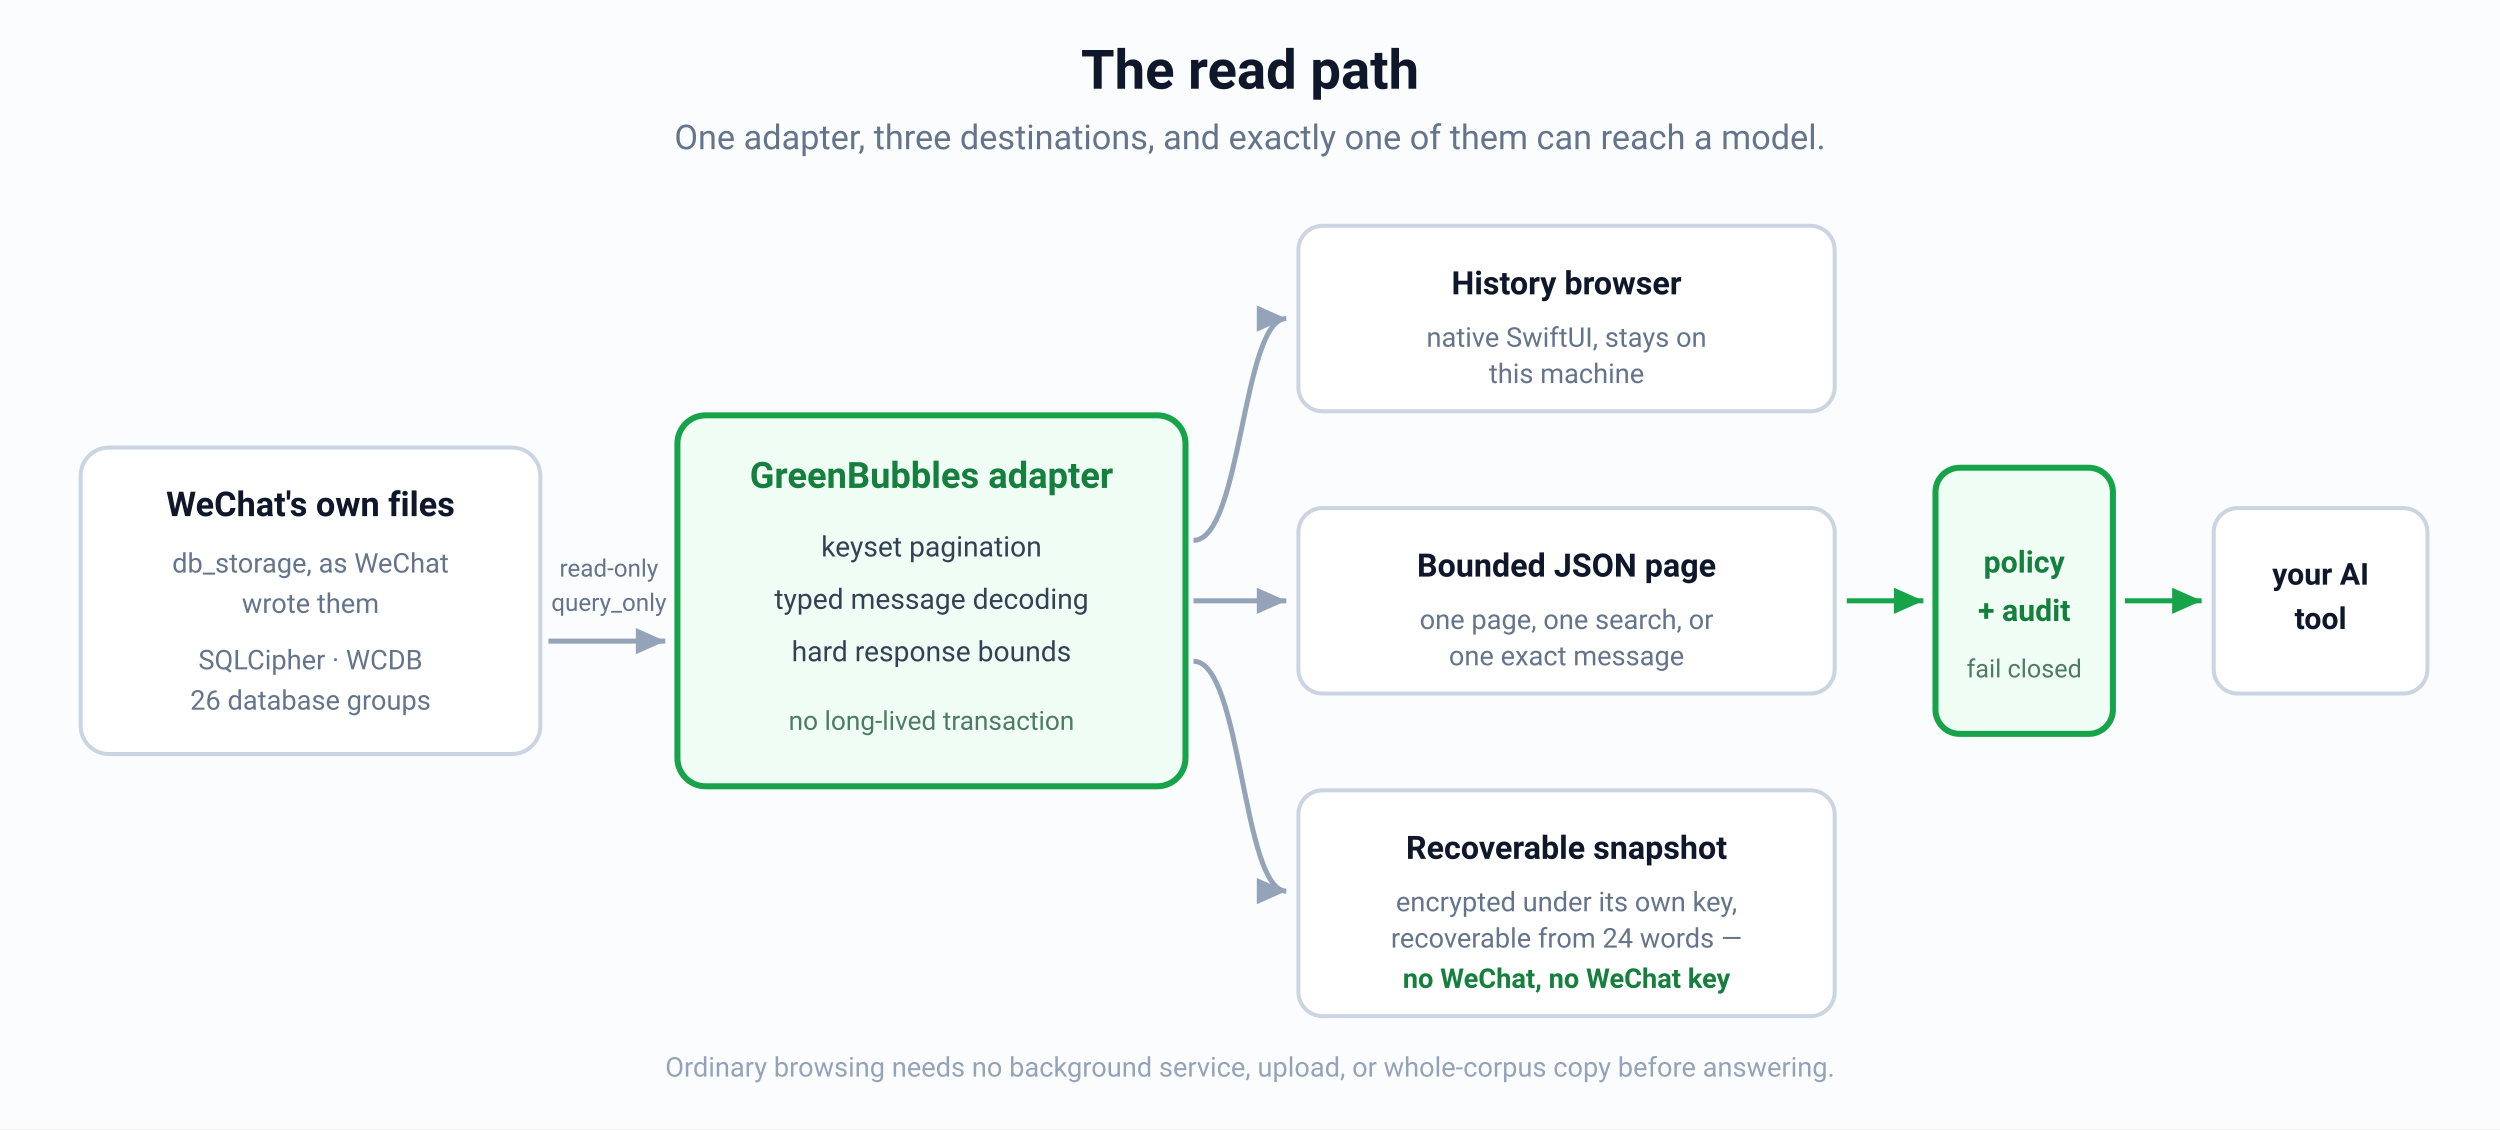
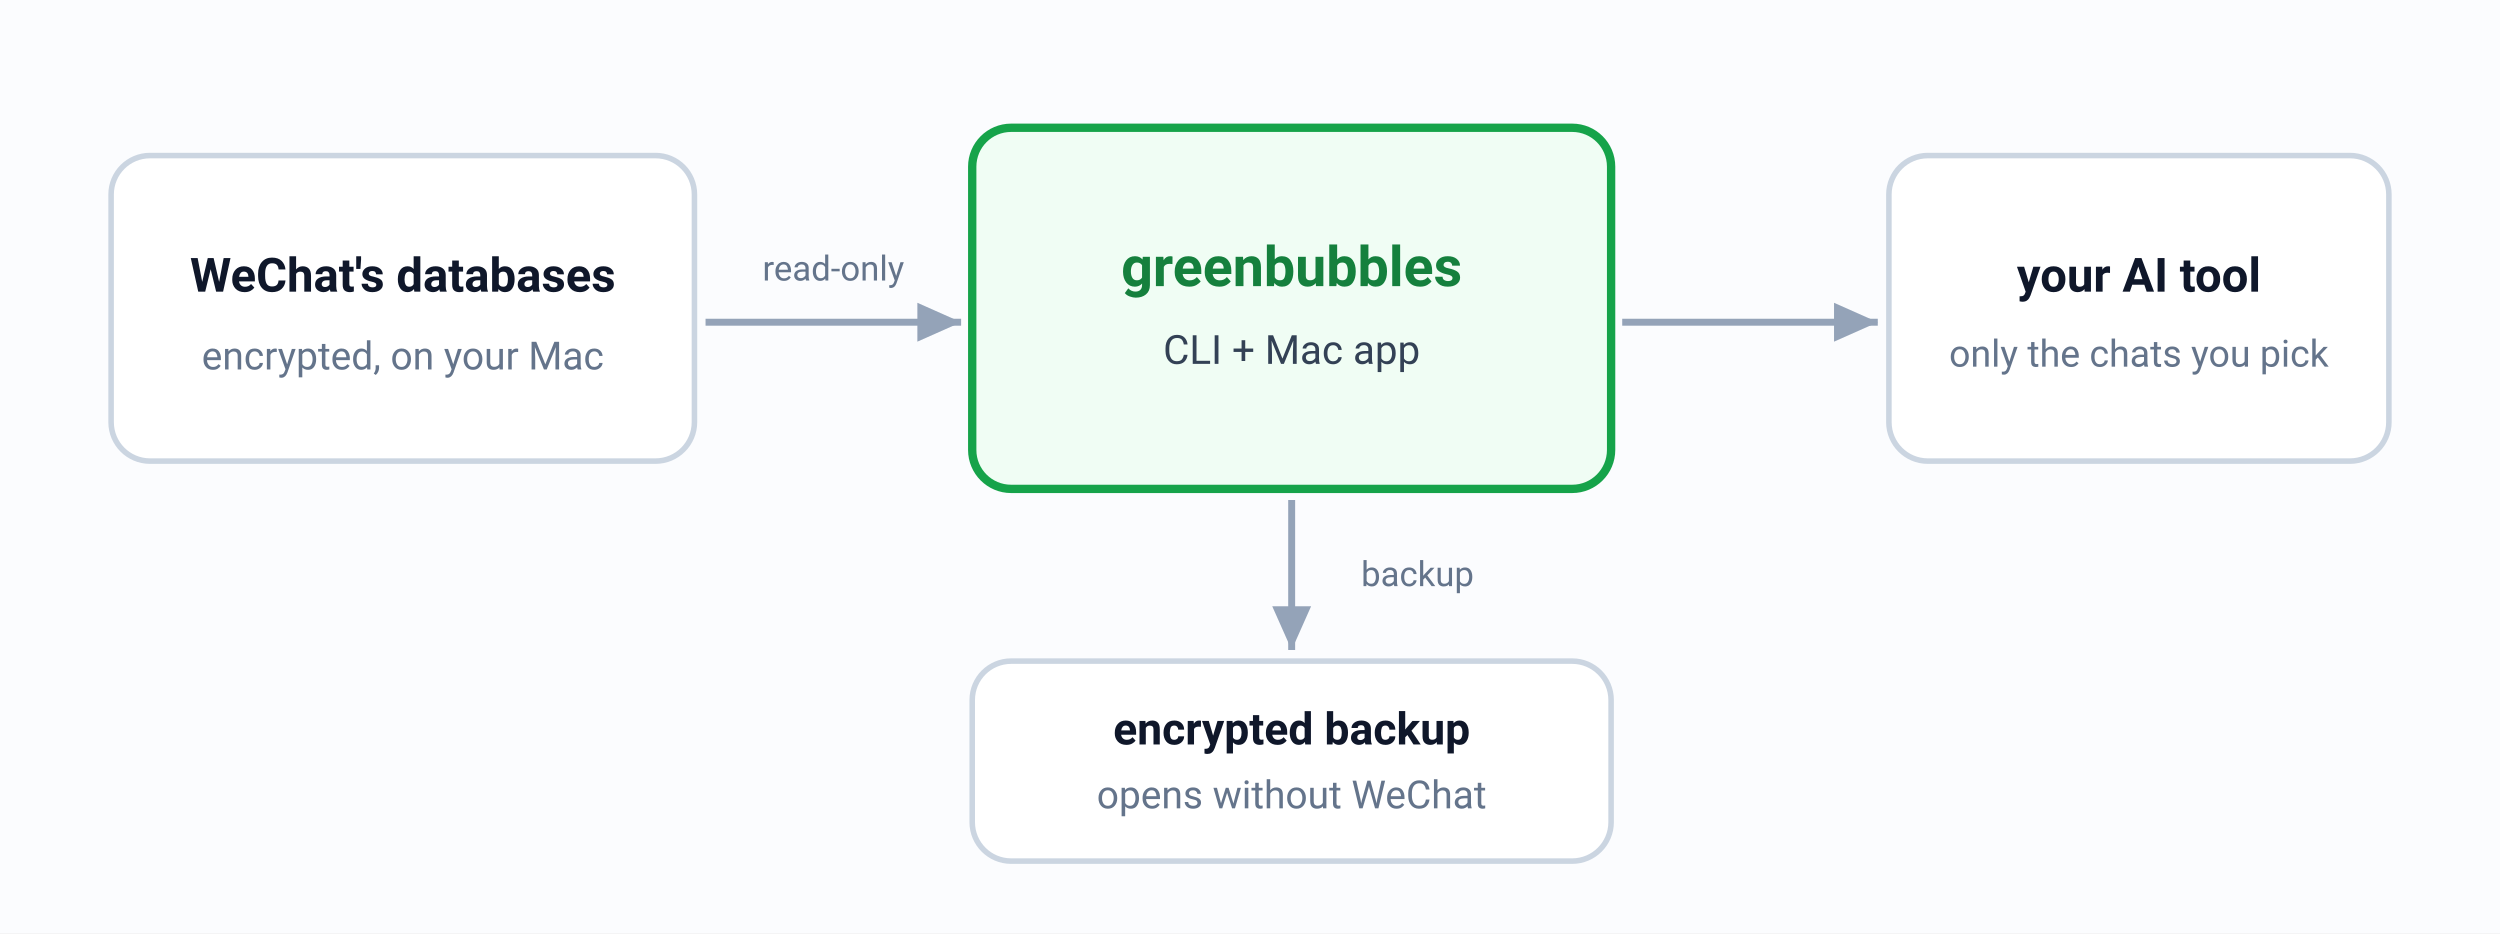
- <svg xmlns="http://www.w3.org/2000/svg" viewBox="0 0 1240 560" width="1240" height="560" font-family="-apple-system, BlinkMacSystemFont, 'Segoe UI', Roboto, Helvetica, Arial, sans-serif" role="img" aria-label="A diagram of the read path. WeChat's own encrypted SQLCipher databases are opened read-only with query_only enabled. A single adapter performs keyset pagination, typed decoding and bound enforcement, and feeds three destinations: the native history browser, a bounded JSON page on the command line, and a recoverable snapshot encrypted under its own key that can be reopened without WeChat. Only the command-line page passes through the policy and audit gate on its way to an AI tool.">
+ <svg xmlns="http://www.w3.org/2000/svg" viewBox="0 0 900 336" width="900" height="336" font-family="-apple-system, BlinkMacSystemFont, 'Segoe UI', Roboto, Helvetica, Arial, sans-serif" role="img" aria-label="WeChat's encrypted databases sit on your Mac. GreenBubbles, a command-line tool and Mac app, reads them read-only and passes on only the chats you pick to your AI tool. It can also write an encrypted backup that opens without WeChat.">
  <defs>
-     <marker id="h-slate" viewBox="0 0 10 10" refX="9" refY="5" markerWidth="6.5" markerHeight="6.5" orient="auto-start-reverse">
+     <marker id="a" viewBox="0 0 10 10" refX="9" refY="5" markerWidth="7" markerHeight="7" orient="auto-start-reverse">
      <path d="M 0 1 L 9 5 L 0 9 z" fill="#94A3B8" />
    </marker>
-     <marker id="h-green" viewBox="0 0 10 10" refX="9" refY="5" markerWidth="6.5" markerHeight="6.5" orient="auto-start-reverse">
-       <path d="M 0 1 L 9 5 L 0 9 z" fill="#16A34A" />
-     </marker>
  </defs>
-   <rect x="0" y="0" width="1240" height="560" fill="#FBFCFE" />
-   <text x="620" y="44" text-anchor="middle" font-size="27" font-weight="700" fill="#0F172A">The read path</text>
-   <text x="620" y="74" text-anchor="middle" font-size="17" fill="#64748B">One adapter, three destinations, and exactly one of them can reach a model.</text>
-   <rect x="40" y="222" width="228" height="152" rx="14" fill="#FFFFFF" stroke="#CBD5E1" stroke-width="2" />
-   <text x="154" y="256" text-anchor="middle" font-size="17" font-weight="700" fill="#0F172A">WeChat's own files</text>
-   <text x="154" y="284" text-anchor="middle" font-size="13.5" fill="#64748B">db_storage, as WeChat</text>
-   <text x="154" y="304" text-anchor="middle" font-size="13.5" fill="#64748B">wrote them</text>
-   <text x="154" y="332" text-anchor="middle" font-size="13.5" fill="#64748B">SQLCipher · WCDB</text>
-   <text x="154" y="352" text-anchor="middle" font-size="13.5" fill="#64748B">26 database groups</text>
-   <text x="302" y="286" text-anchor="middle" font-size="12" fill="#64748B">read-only</text>
-   <text x="302" y="303" text-anchor="middle" font-size="12" fill="#64748B">query_only</text>
-   <line x1="272" y1="318" x2="330" y2="318" stroke="#94A3B8" stroke-width="2.5" marker-end="url(#h-slate)" />
-   <rect x="336" y="206" width="252" height="184" rx="14" fill="#F0FDF4" stroke="#16A34A" stroke-width="3" />
-   <text x="462" y="242" text-anchor="middle" font-size="18" font-weight="700" fill="#15803D">GreenBubbles adapter</text>
-   <text x="462" y="276" text-anchor="middle" font-size="14" fill="#334155">keyset pagination</text>
-   <text x="462" y="302" text-anchor="middle" font-size="14" fill="#334155">typed message decoding</text>
-   <text x="462" y="328" text-anchor="middle" font-size="14" fill="#334155">hard response bounds</text>
-   <text x="462" y="362" text-anchor="middle" font-size="13" fill="#4D7C63">no long-lived transaction</text>
-   <path d="M 592 268 C 616 268 616 158 638 158" fill="none" stroke="#94A3B8" stroke-width="2.5" marker-end="url(#h-slate)" />
-   <line x1="592" y1="298" x2="638" y2="298" stroke="#94A3B8" stroke-width="2.5" marker-end="url(#h-slate)" />
-   <path d="M 592 328 C 616 328 616 442 638 442" fill="none" stroke="#94A3B8" stroke-width="2.5" marker-end="url(#h-slate)" />
-   <rect x="644" y="112" width="266" height="92" rx="12" fill="#FFFFFF" stroke="#CBD5E1" stroke-width="2" />
-   <text x="777" y="146" text-anchor="middle" font-size="16" font-weight="700" fill="#0F172A">History browser</text>
-   <text x="777" y="172" text-anchor="middle" font-size="13.5" fill="#64748B">native SwiftUI, stays on</text>
-   <text x="777" y="190" text-anchor="middle" font-size="13.5" fill="#64748B">this machine</text>
-   <rect x="644" y="252" width="266" height="92" rx="12" fill="#FFFFFF" stroke="#CBD5E1" stroke-width="2" />
-   <text x="777" y="286" text-anchor="middle" font-size="16" font-weight="700" fill="#0F172A">Bounded JSON page</text>
-   <text x="777" y="312" text-anchor="middle" font-size="13.5" fill="#64748B">one page, one search, or</text>
-   <text x="777" y="330" text-anchor="middle" font-size="13.5" fill="#64748B">one exact message</text>
-   <rect x="644" y="392" width="266" height="112" rx="12" fill="#FFFFFF" stroke="#CBD5E1" stroke-width="2" />
-   <text x="777" y="426" text-anchor="middle" font-size="16" font-weight="700" fill="#0F172A">Recoverable snapshot</text>
-   <text x="777" y="452" text-anchor="middle" font-size="13.5" fill="#64748B">encrypted under its own key,</text>
-   <text x="777" y="470" text-anchor="middle" font-size="13.5" fill="#64748B">recoverable from 24 words —</text>
-   <text x="777" y="490" text-anchor="middle" font-size="13.5" font-weight="600" fill="#15803D">no WeChat, no WeChat key</text>
-   <line x1="916" y1="298" x2="954" y2="298" stroke="#16A34A" stroke-width="2.5" marker-end="url(#h-green)" />
-   <rect x="960" y="232" width="88" height="132" rx="12" fill="#F0FDF4" stroke="#16A34A" stroke-width="3" />
-   <text x="1004" y="284" text-anchor="middle" font-size="15" font-weight="700" fill="#15803D">policy</text>
-   <text x="1004" y="308" text-anchor="middle" font-size="15" font-weight="700" fill="#15803D">+ audit</text>
-   <text x="1004" y="336" text-anchor="middle" font-size="12.5" fill="#4D7C63">fail closed</text>
-   <line x1="1054" y1="298" x2="1092" y2="298" stroke="#16A34A" stroke-width="2.5" marker-end="url(#h-green)" />
-   <rect x="1098" y="252" width="106" height="92" rx="12" fill="#FFFFFF" stroke="#CBD5E1" stroke-width="2" />
-   <text x="1151" y="290" text-anchor="middle" font-size="15" font-weight="700" fill="#0F172A">your AI</text>
-   <text x="1151" y="312" text-anchor="middle" font-size="15" font-weight="700" fill="#0F172A">tool</text>
-   <text x="620" y="534" text-anchor="middle" font-size="13.5" fill="#94A3B8">Ordinary browsing needs no background service, upload, or whole-corpus copy before answering.</text>
+   <rect x="0" y="0" width="900" height="336" fill="#FBFCFE" />
+   <rect x="40" y="56" width="210" height="110" rx="14" fill="#FFFFFF" stroke="#CBD5E1" stroke-width="2" />
+   <text x="145" y="105" text-anchor="middle" font-size="17" font-weight="700" fill="#0F172A">WeChat's databases</text>
+   <text x="145" y="133" text-anchor="middle" font-size="14" fill="#64748B">encrypted, on your Mac</text>
+   <text x="300" y="101" text-anchor="middle" font-size="12.5" fill="#64748B">read-only</text>
+   <line x1="254" y1="116" x2="346" y2="116" stroke="#94A3B8" stroke-width="2.5" marker-end="url(#a)" />
+   <rect x="350" y="46" width="230" height="130" rx="14" fill="#F0FDF4" stroke="#16A34A" stroke-width="3" />
+   <text x="465" y="103" text-anchor="middle" font-size="20" font-weight="700" fill="#15803D">greenbubbles</text>
+   <text x="465" y="131" text-anchor="middle" font-size="14.5" fill="#334155">CLI + Mac app</text>
+   <line x1="584" y1="116" x2="676" y2="116" stroke="#94A3B8" stroke-width="2.5" marker-end="url(#a)" />
+   <rect x="680" y="56" width="180" height="110" rx="14" fill="#FFFFFF" stroke="#CBD5E1" stroke-width="2" />
+   <text x="770" y="105" text-anchor="middle" font-size="17" font-weight="700" fill="#0F172A">your AI tool</text>
+   <text x="770" y="132" text-anchor="middle" font-size="13.5" fill="#64748B">only the chats you pick</text>
+   <text x="490" y="211" font-size="12.5" fill="#64748B">backup</text>
+   <line x1="465" y1="180" x2="465" y2="234" stroke="#94A3B8" stroke-width="2.5" marker-end="url(#a)" />
+   <rect x="350" y="238" width="230" height="72" rx="14" fill="#FFFFFF" stroke="#CBD5E1" stroke-width="2" />
+   <text x="465" y="268" text-anchor="middle" font-size="16" font-weight="700" fill="#0F172A">encrypted backup</text>
+   <text x="465" y="291" text-anchor="middle" font-size="14" fill="#64748B">opens without WeChat</text>
</svg>
